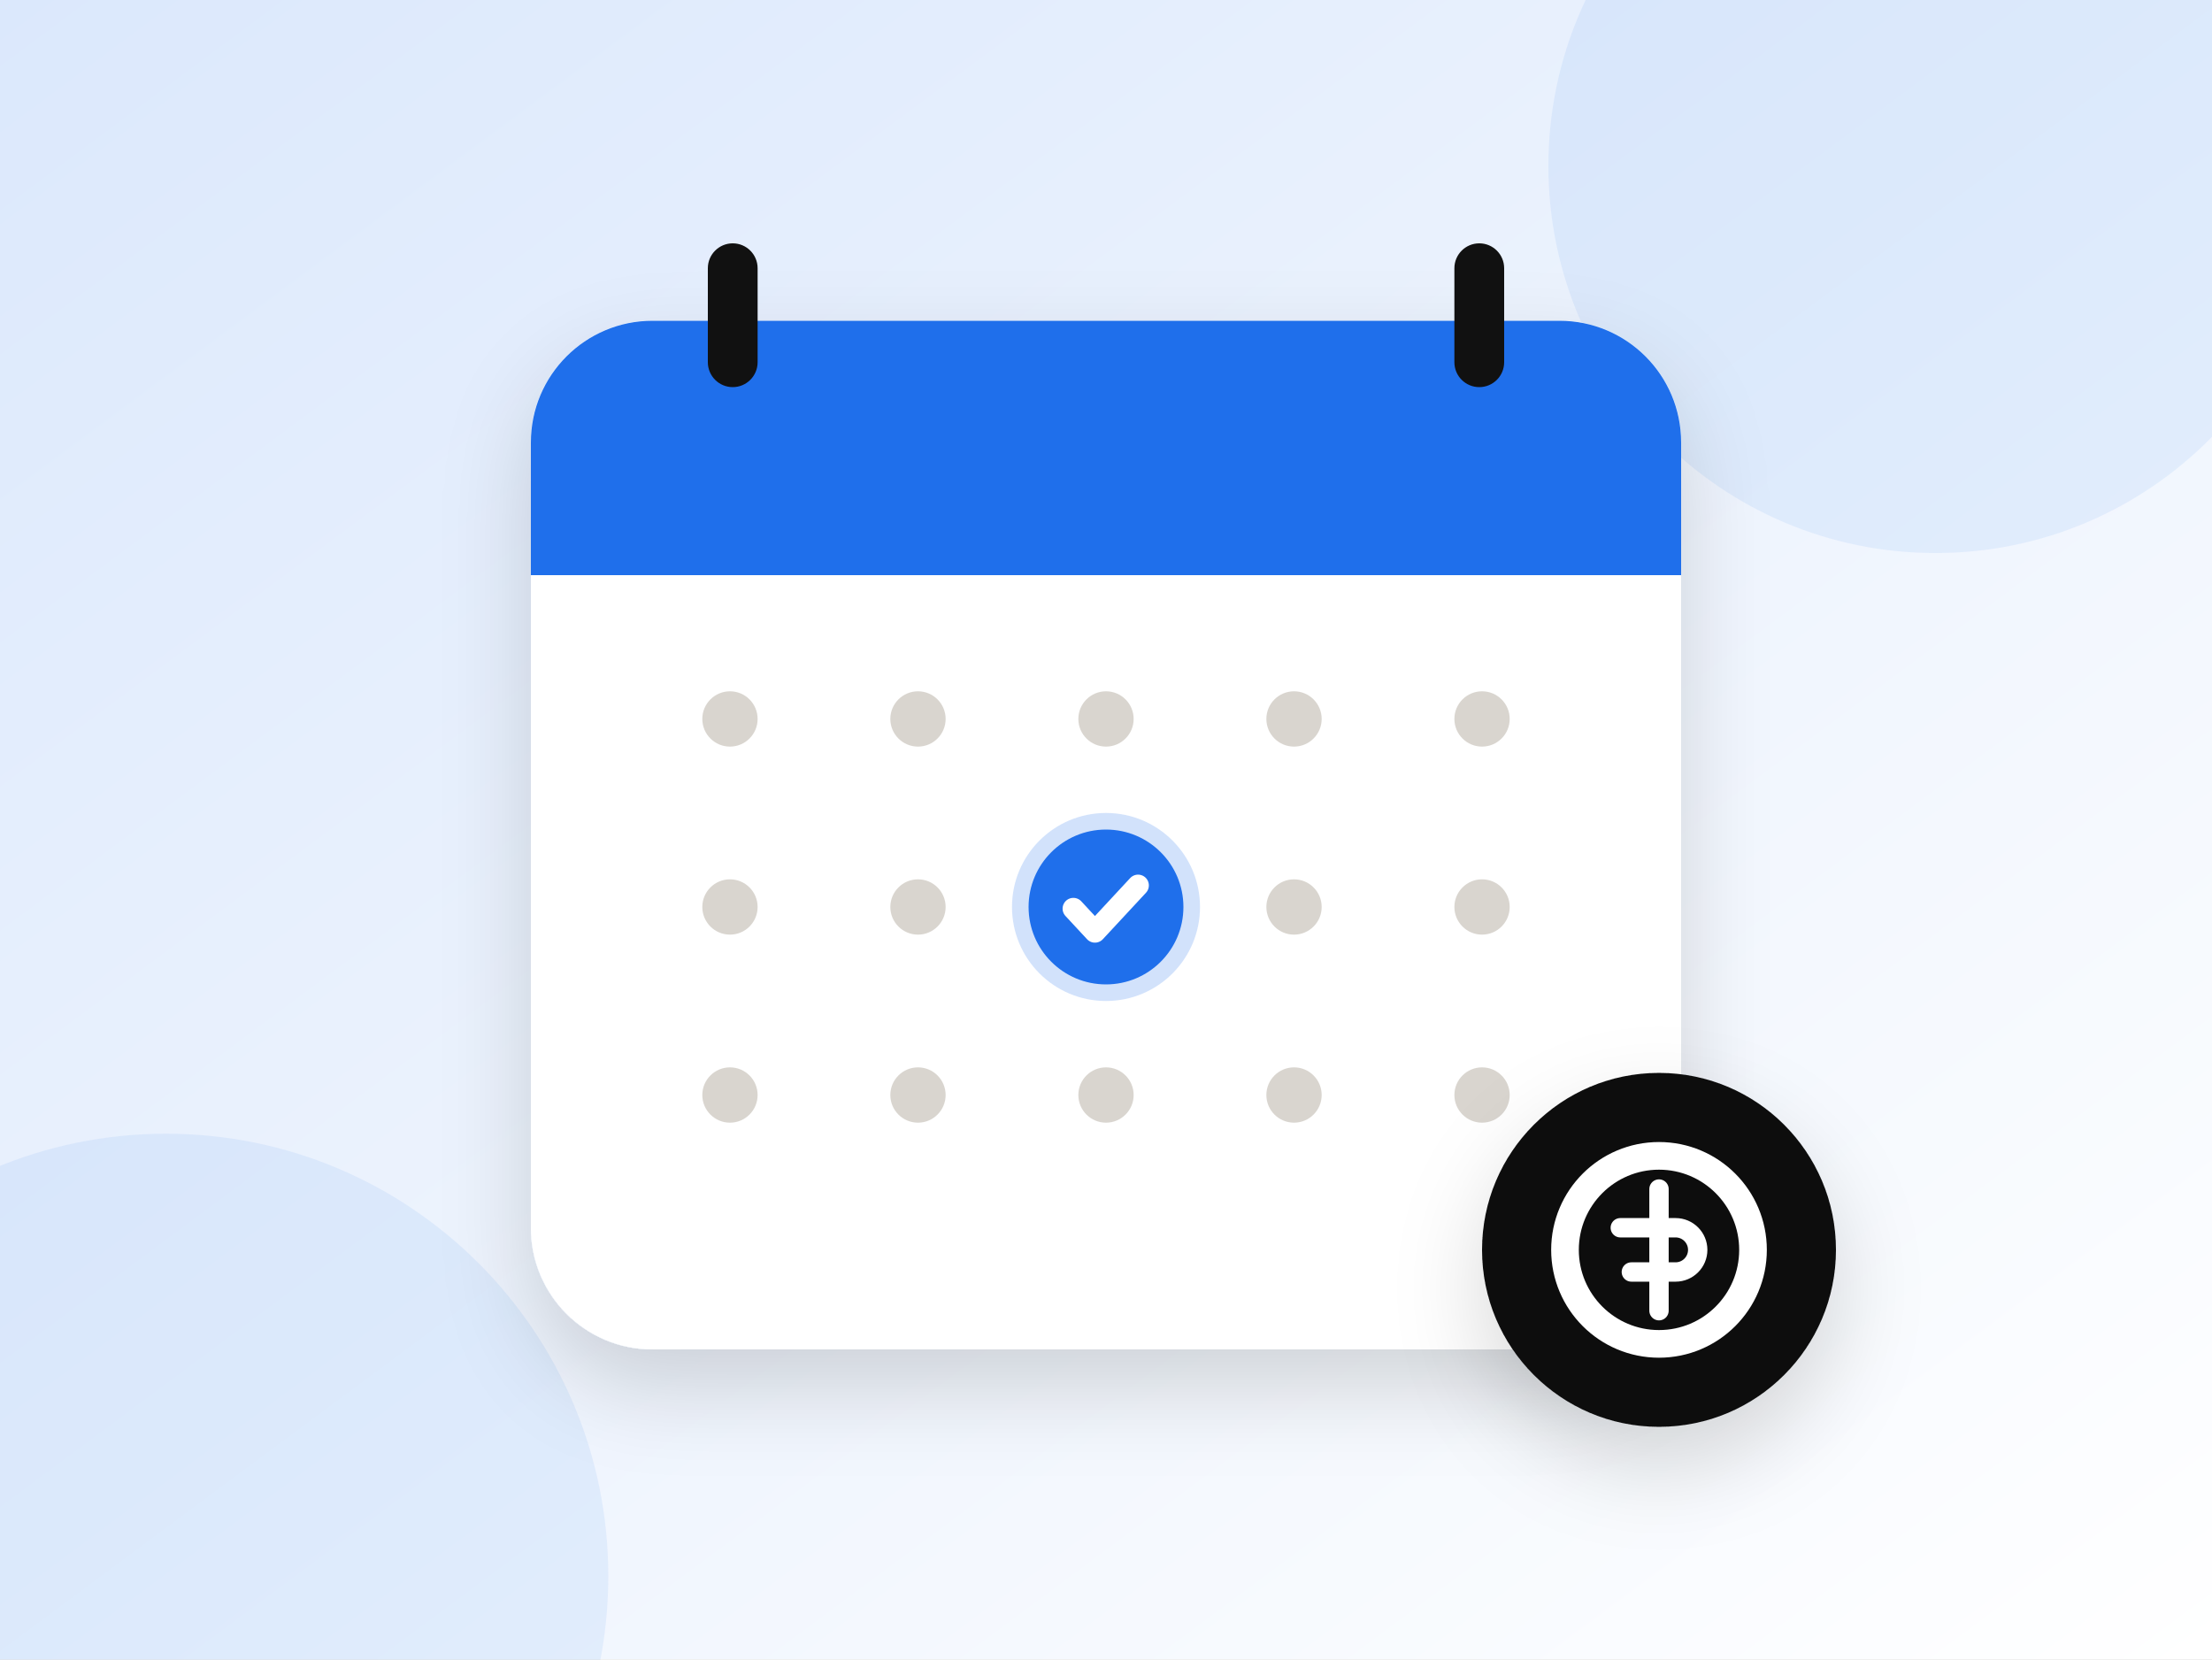
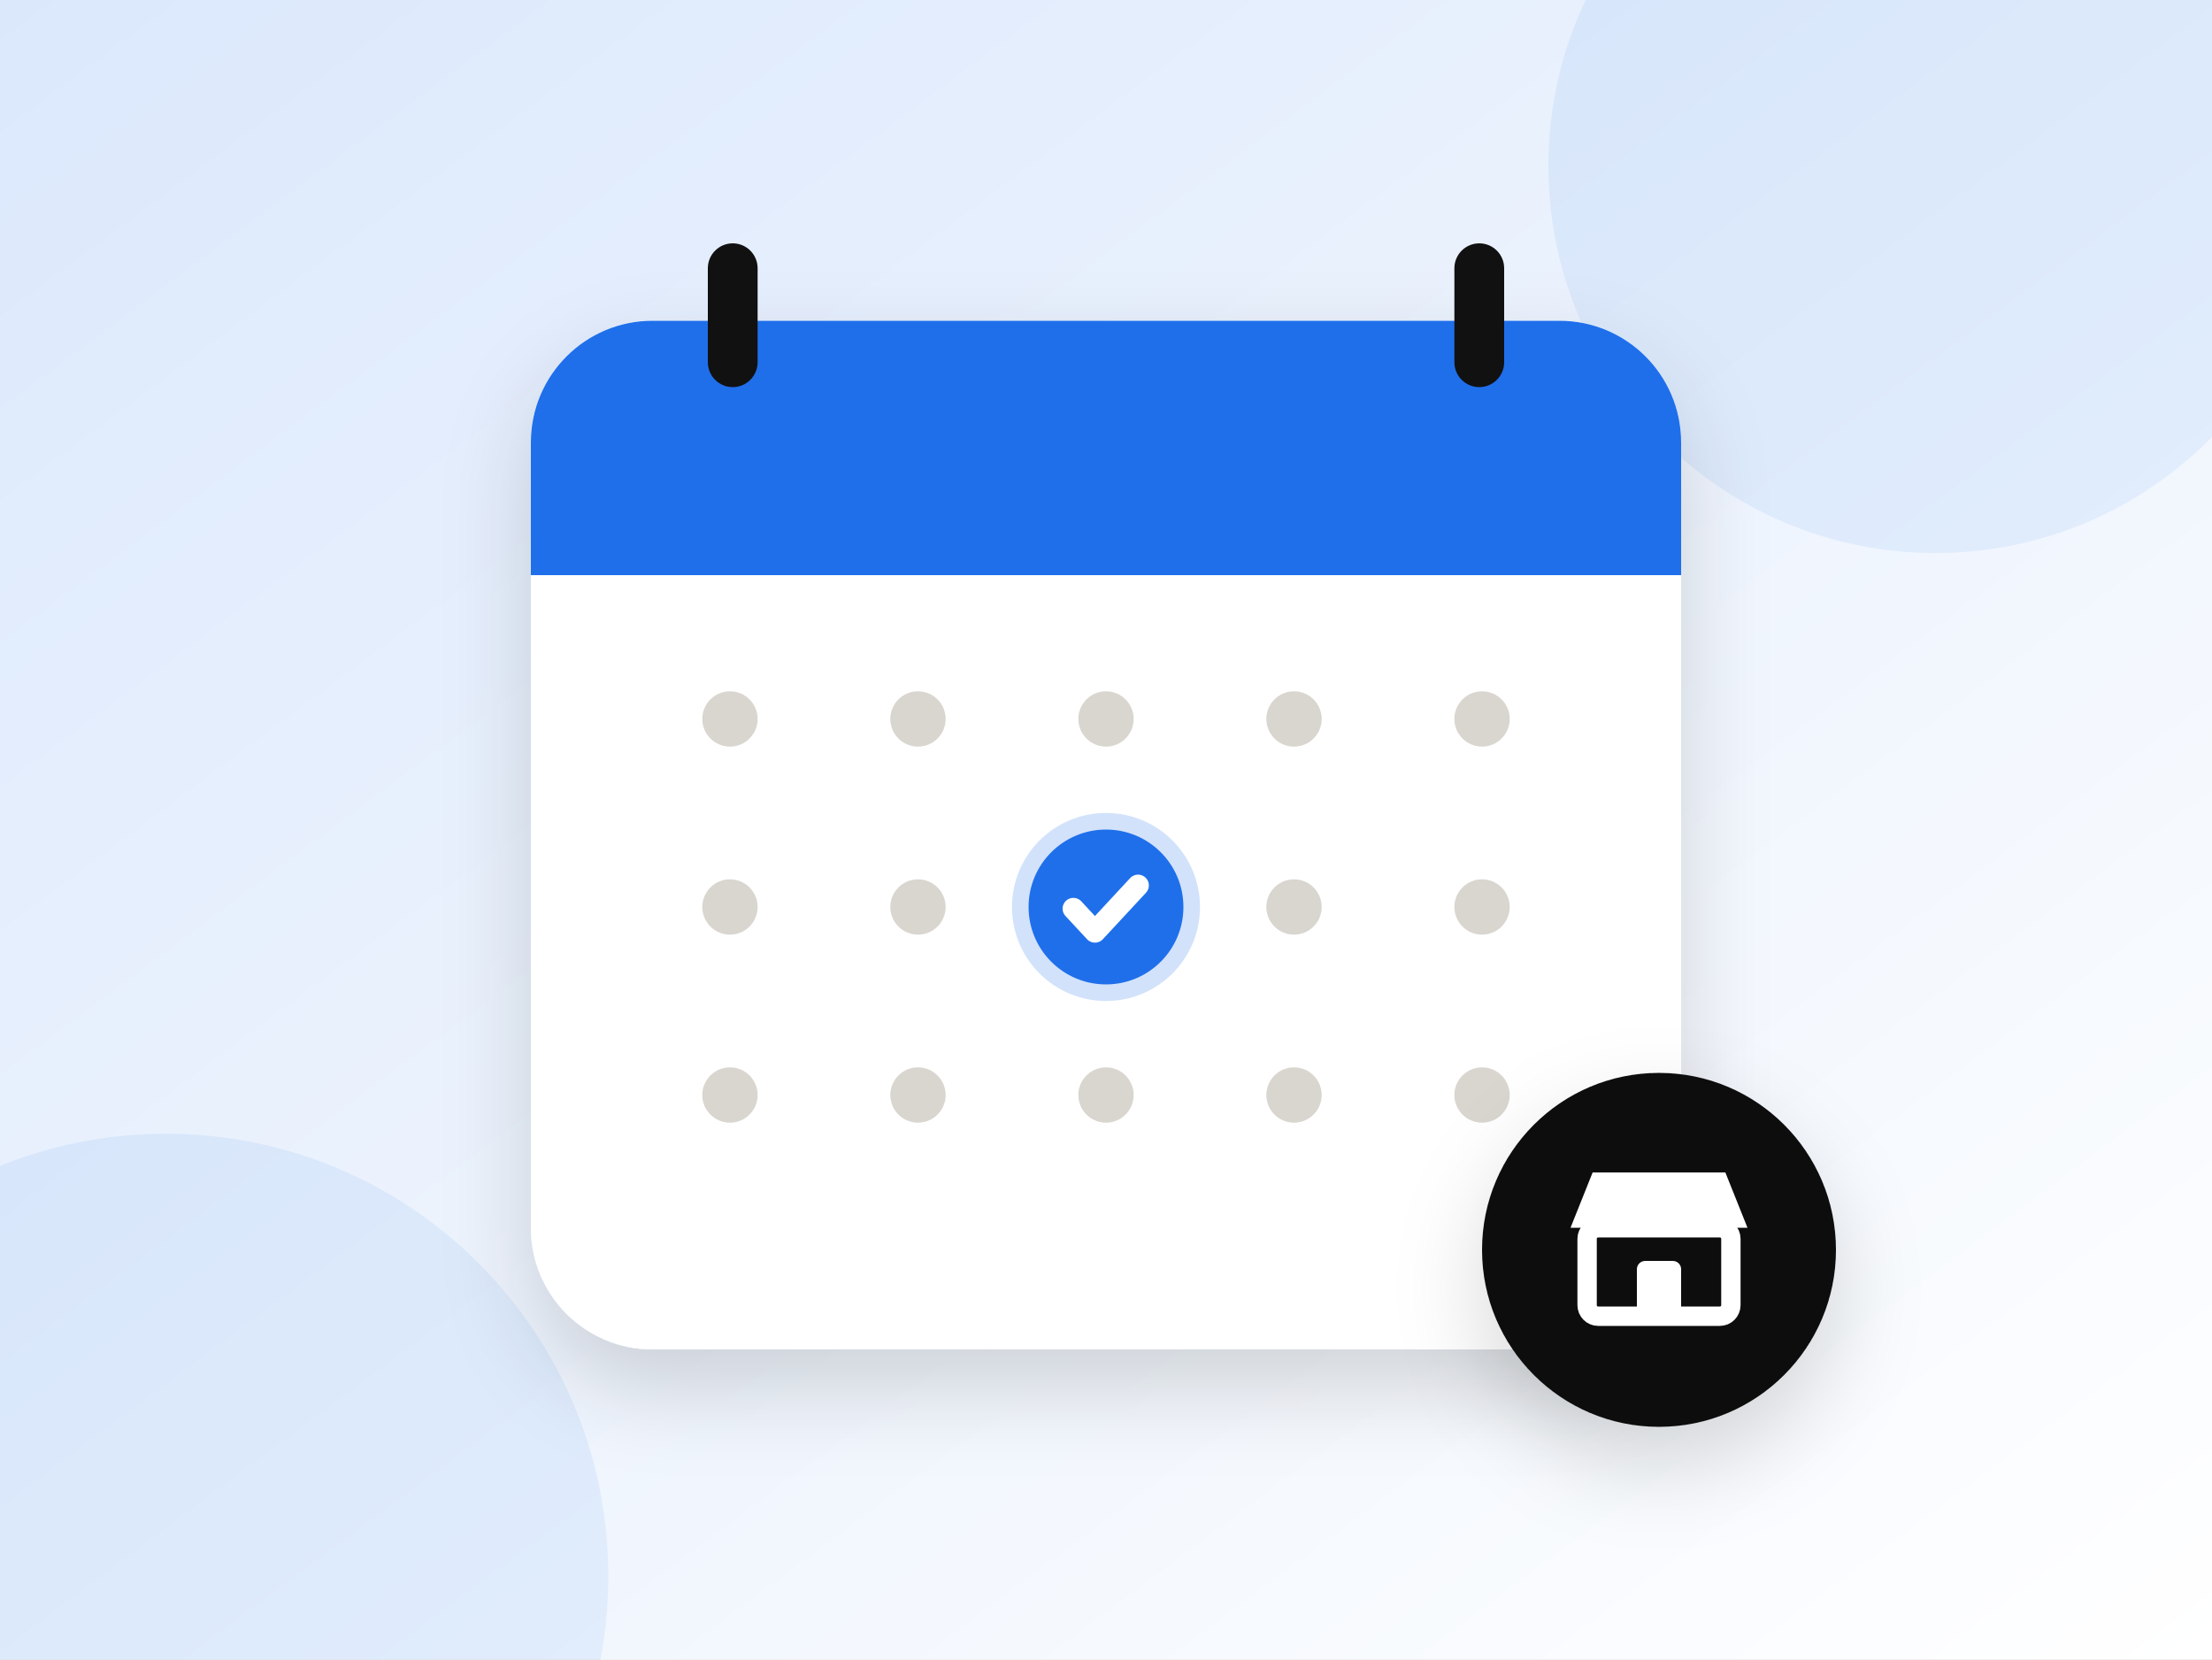
<svg xmlns="http://www.w3.org/2000/svg" viewBox="0 0 400 300" width="1200" height="900" role="img" aria-hidden="true">
  <defs>
    <linearGradient id="bg" x1="0" y1="0" x2="1" y2="1">
      <stop offset="0" stop-color="#DBE8FC" />
      <stop offset="1" stop-color="#fff" />
    </linearGradient>
    <filter id="s" x="-25%" y="-25%" width="150%" height="160%">
      <feDropShadow dx="0" dy="7" stdDeviation="8" flood-color="#111" flood-opacity=".15" />
    </filter>
  </defs>
  <style>
.fl{animation:fl 5s ease-in-out infinite}.fl2{animation:fl 6.5s ease-in-out -2s infinite}
.da{stroke-dasharray:7 9;animation:da 1.2s linear infinite}
.pu{animation:pu 2.6s ease-in-out infinite;transform-box:fill-box;transform-origin:center}
.wv{animation:wv 2.4s ease-in-out infinite}.wv2{animation:wv 2.4s ease-in-out .4s infinite}.wv3{animation:wv 2.4s ease-in-out .8s infinite}
.sw{animation:sw 6s ease-in-out infinite;transform-origin:200px 76px}
.ch{animation:ch 2s ease-in-out infinite}.ch2{animation:ch 2s ease-in-out .3s infinite}.ch3{animation:ch 2s ease-in-out .6s infinite}
@keyframes fl{50%{transform:translateY(-6px)}}
@keyframes da{to{stroke-dashoffset:-16}}
@keyframes pu{50%{transform:scale(1.18);opacity:.55}}
@keyframes wv{0%,100%{opacity:.25}50%{opacity:1}}
@keyframes sw{0%,100%{transform:rotate(-3deg)}50%{transform:rotate(3deg)}}
@keyframes ch{0%,100%{opacity:.3}50%{opacity:1}}
@media (prefers-reduced-motion:reduce){*{animation:none!important}}
</style>
  <rect width="400" height="300" fill="url(#bg)" />
  <circle cx="350" cy="30" r="70" fill="#1F6FEB" opacity=".08" />
  <circle cx="30" cy="285" r="80" fill="#1F6FEB" opacity=".08" />
  <g class="fl">
    <rect x="96" y="58" width="208" height="186" rx="22" fill="#fff" filter="url(#s)" />
    <path d="M96 80a22 22 0 0 1 22-22h164a22 22 0 0 1 22 22v24H96z" fill="#1F6FEB" />
    <rect x="128" y="44" width="9" height="26" rx="4.5" fill="#111" />
    <rect x="263" y="44" width="9" height="26" rx="4.5" fill="#111" />
    <circle cx="132" cy="130" r="5" fill="#D9D5CF" />
    <circle cx="166" cy="130" r="5" fill="#D9D5CF" />
    <circle cx="200" cy="130" r="5" fill="#D9D5CF" />
    <circle cx="234" cy="130" r="5" fill="#D9D5CF" />
    <circle cx="268" cy="130" r="5" fill="#D9D5CF" />
    <circle cx="132" cy="164" r="5" fill="#D9D5CF" />
    <circle cx="166" cy="164" r="5" fill="#D9D5CF" />
    <circle cx="234" cy="164" r="5" fill="#D9D5CF" />
    <circle cx="268" cy="164" r="5" fill="#D9D5CF" />
    <circle cx="132" cy="198" r="5" fill="#D9D5CF" />
    <circle cx="166" cy="198" r="5" fill="#D9D5CF" />
    <circle cx="200" cy="198" r="5" fill="#D9D5CF" />
    <circle cx="234" cy="198" r="5" fill="#D9D5CF" />
    <circle cx="268" cy="198" r="5" fill="#D9D5CF" />
    <circle class="pu" cx="200" cy="164" r="17" fill="#1F6FEB" opacity=".2" />
    <circle cx="200" cy="164" r="14" fill="#1F6FEB" />
    <path d="M194.1 164.3l3.9 4.2 7.8-8.4" fill="none" stroke="#fff" stroke-width="3.9" stroke-linecap="round" stroke-linejoin="round" />
  </g>
  <g class="fl2">
    <circle cx="300" cy="226" r="32" fill="#111" filter="url(#s)" />
-     <circle cx="300" cy="226" r="17" fill="none" stroke="#fff" stroke-width="5" />
-     <path d="M300 215v22M293 222h10a4 4 0 0 1 0 8h-8" fill="none" stroke="#fff" stroke-width="3.5" stroke-linecap="round" />
+     <path d="M284 222l4-10h24l4 10z" fill="#fff" />
+     <rect x="287" y="222" width="26" height="16" rx="2" fill="none" stroke="#fff" stroke-width="3.5" />
+     <rect x="296" y="228" width="8" height="10" rx="1.5" fill="#fff" />
  </g>
</svg>
